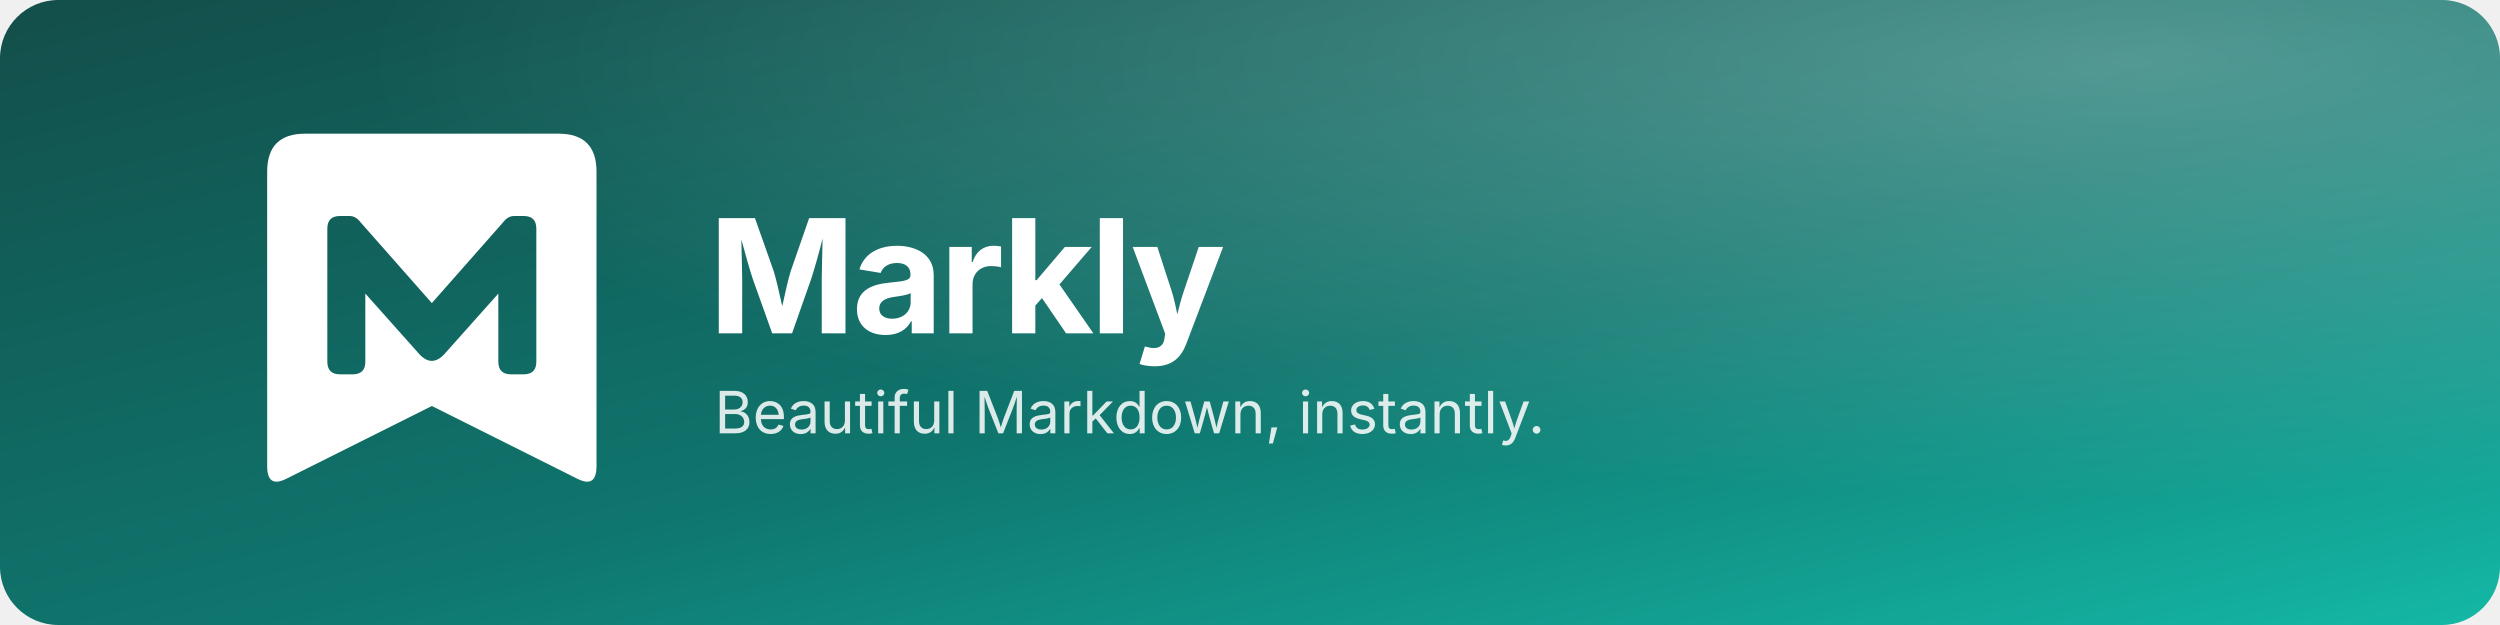
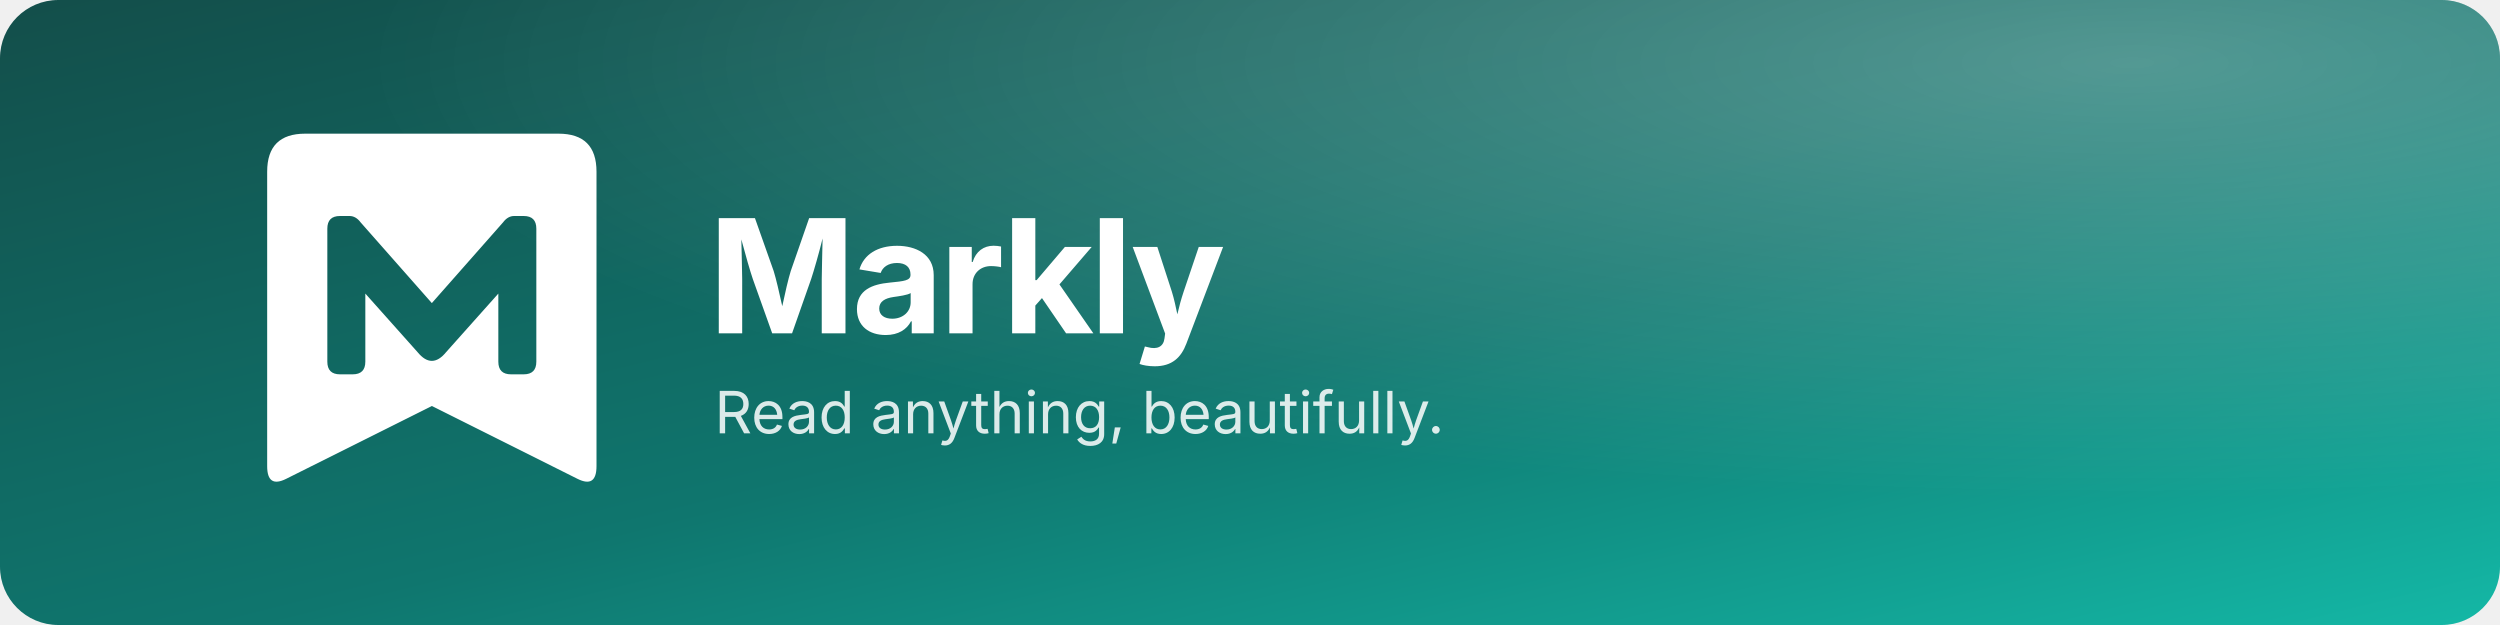
<svg xmlns="http://www.w3.org/2000/svg" width="1200" height="300" viewBox="0 0 1200 300">
  <defs>
    <linearGradient id="g" x1="0" y1="0" x2="1" y2="1">
      <stop offset="0" stop-color="#134e4a" />
      <stop offset="0.55" stop-color="#0f766e" />
      <stop offset="1" stop-color="#14b8a6" />
    </linearGradient>
    <radialGradient id="r" cx="0.85" cy="0.1" r="0.7">
      <stop offset="0" stop-color="#fff" stop-opacity=".28" />
      <stop offset="1" stop-color="#fff" stop-opacity="0" />
    </radialGradient>
  </defs>
  <rect width="1200" height="300" rx="28" fill="url(#g)" />
  <rect width="1200" height="300" rx="28" fill="url(#r)" />
  <path transform="translate(110 52) scale(0.19)" fill="#fff" fill-rule="evenodd" d="M192 64H832Q928 64 928 160V904Q928 960 880 936L512 752L144 936Q96 960 96 904V160Q96 64 192 64ZM248 640V304Q248 272 280 272H304Q320 272 332 288L512 492L692 288Q704 272 720 272H744Q776 272 776 304V640Q776 672 744 672H712Q680 672 680 640V468L548 616Q512 660 476 616L344 468V640Q344 672 312 672H280Q248 672 248 640Z" />
  <text x="340" y="160" font-family="Inter, Segoe UI, Arial, sans-serif" font-size="76" font-weight="750" fill="#fff" letter-spacing="-2">Markly</text>
-   <text x="343" y="208" font-family="Inter, Segoe UI, Arial, sans-serif" font-size="28" fill="#fff" fill-opacity=".85">Beautiful Markdown, instantly.</text>
+   <text x="343" y="208" font-family="Inter, Segoe UI, Arial, sans-serif" font-size="28" fill="#fff" fill-opacity=".85">Read anything, beautifully.</text>
</svg>
